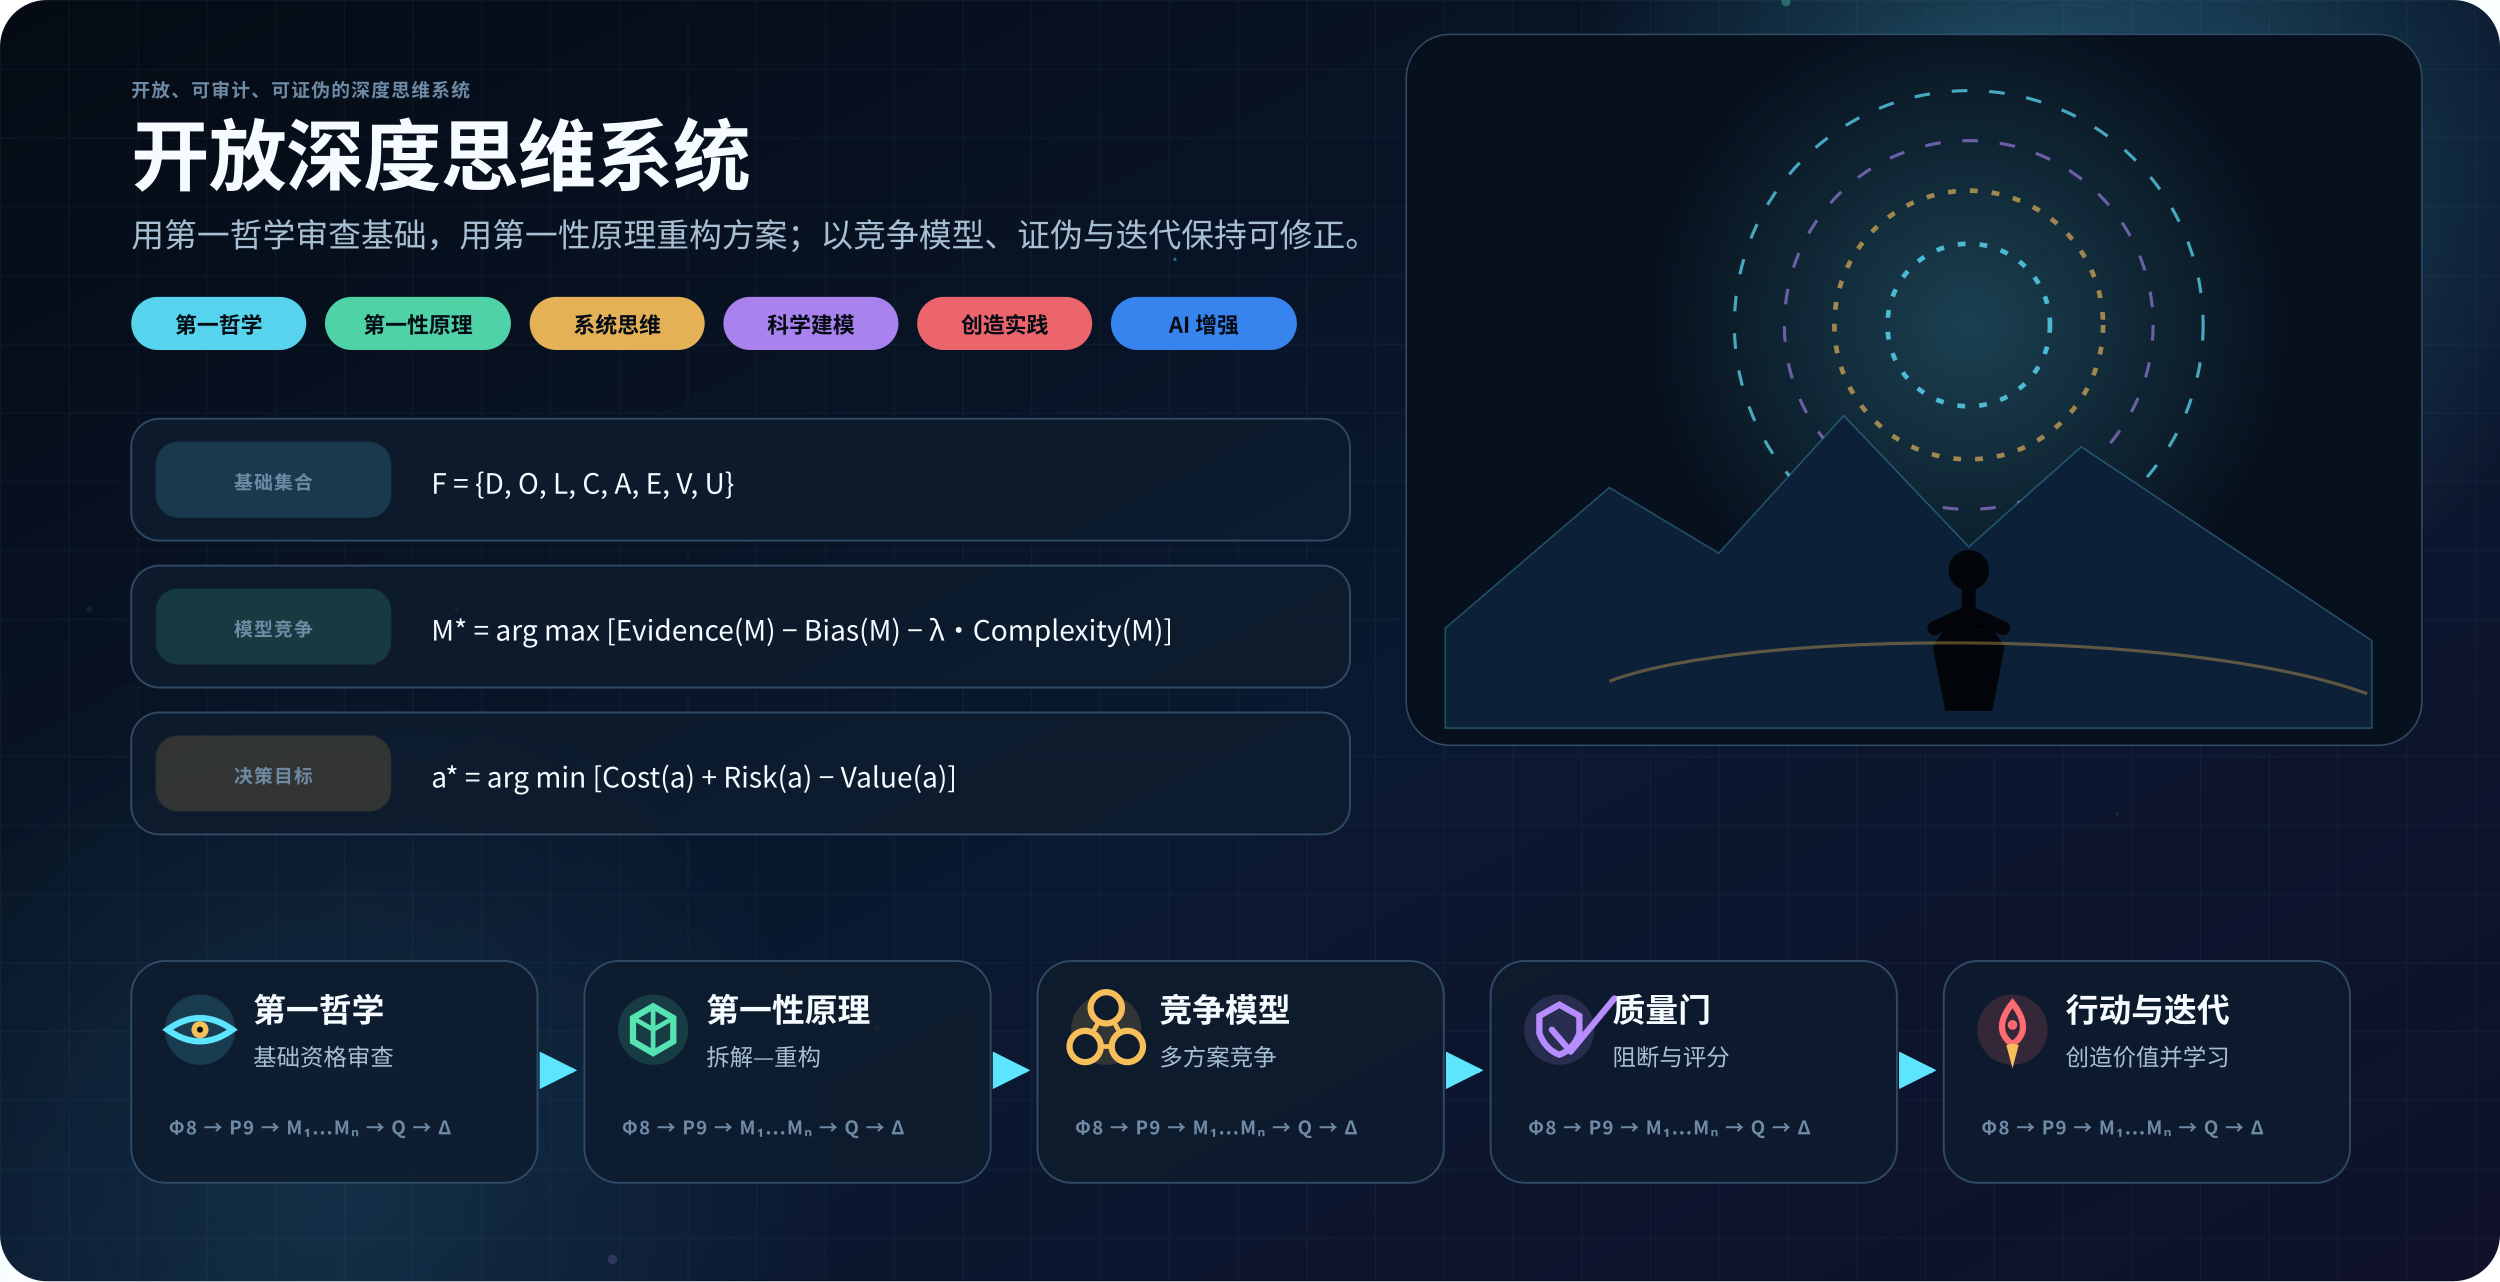
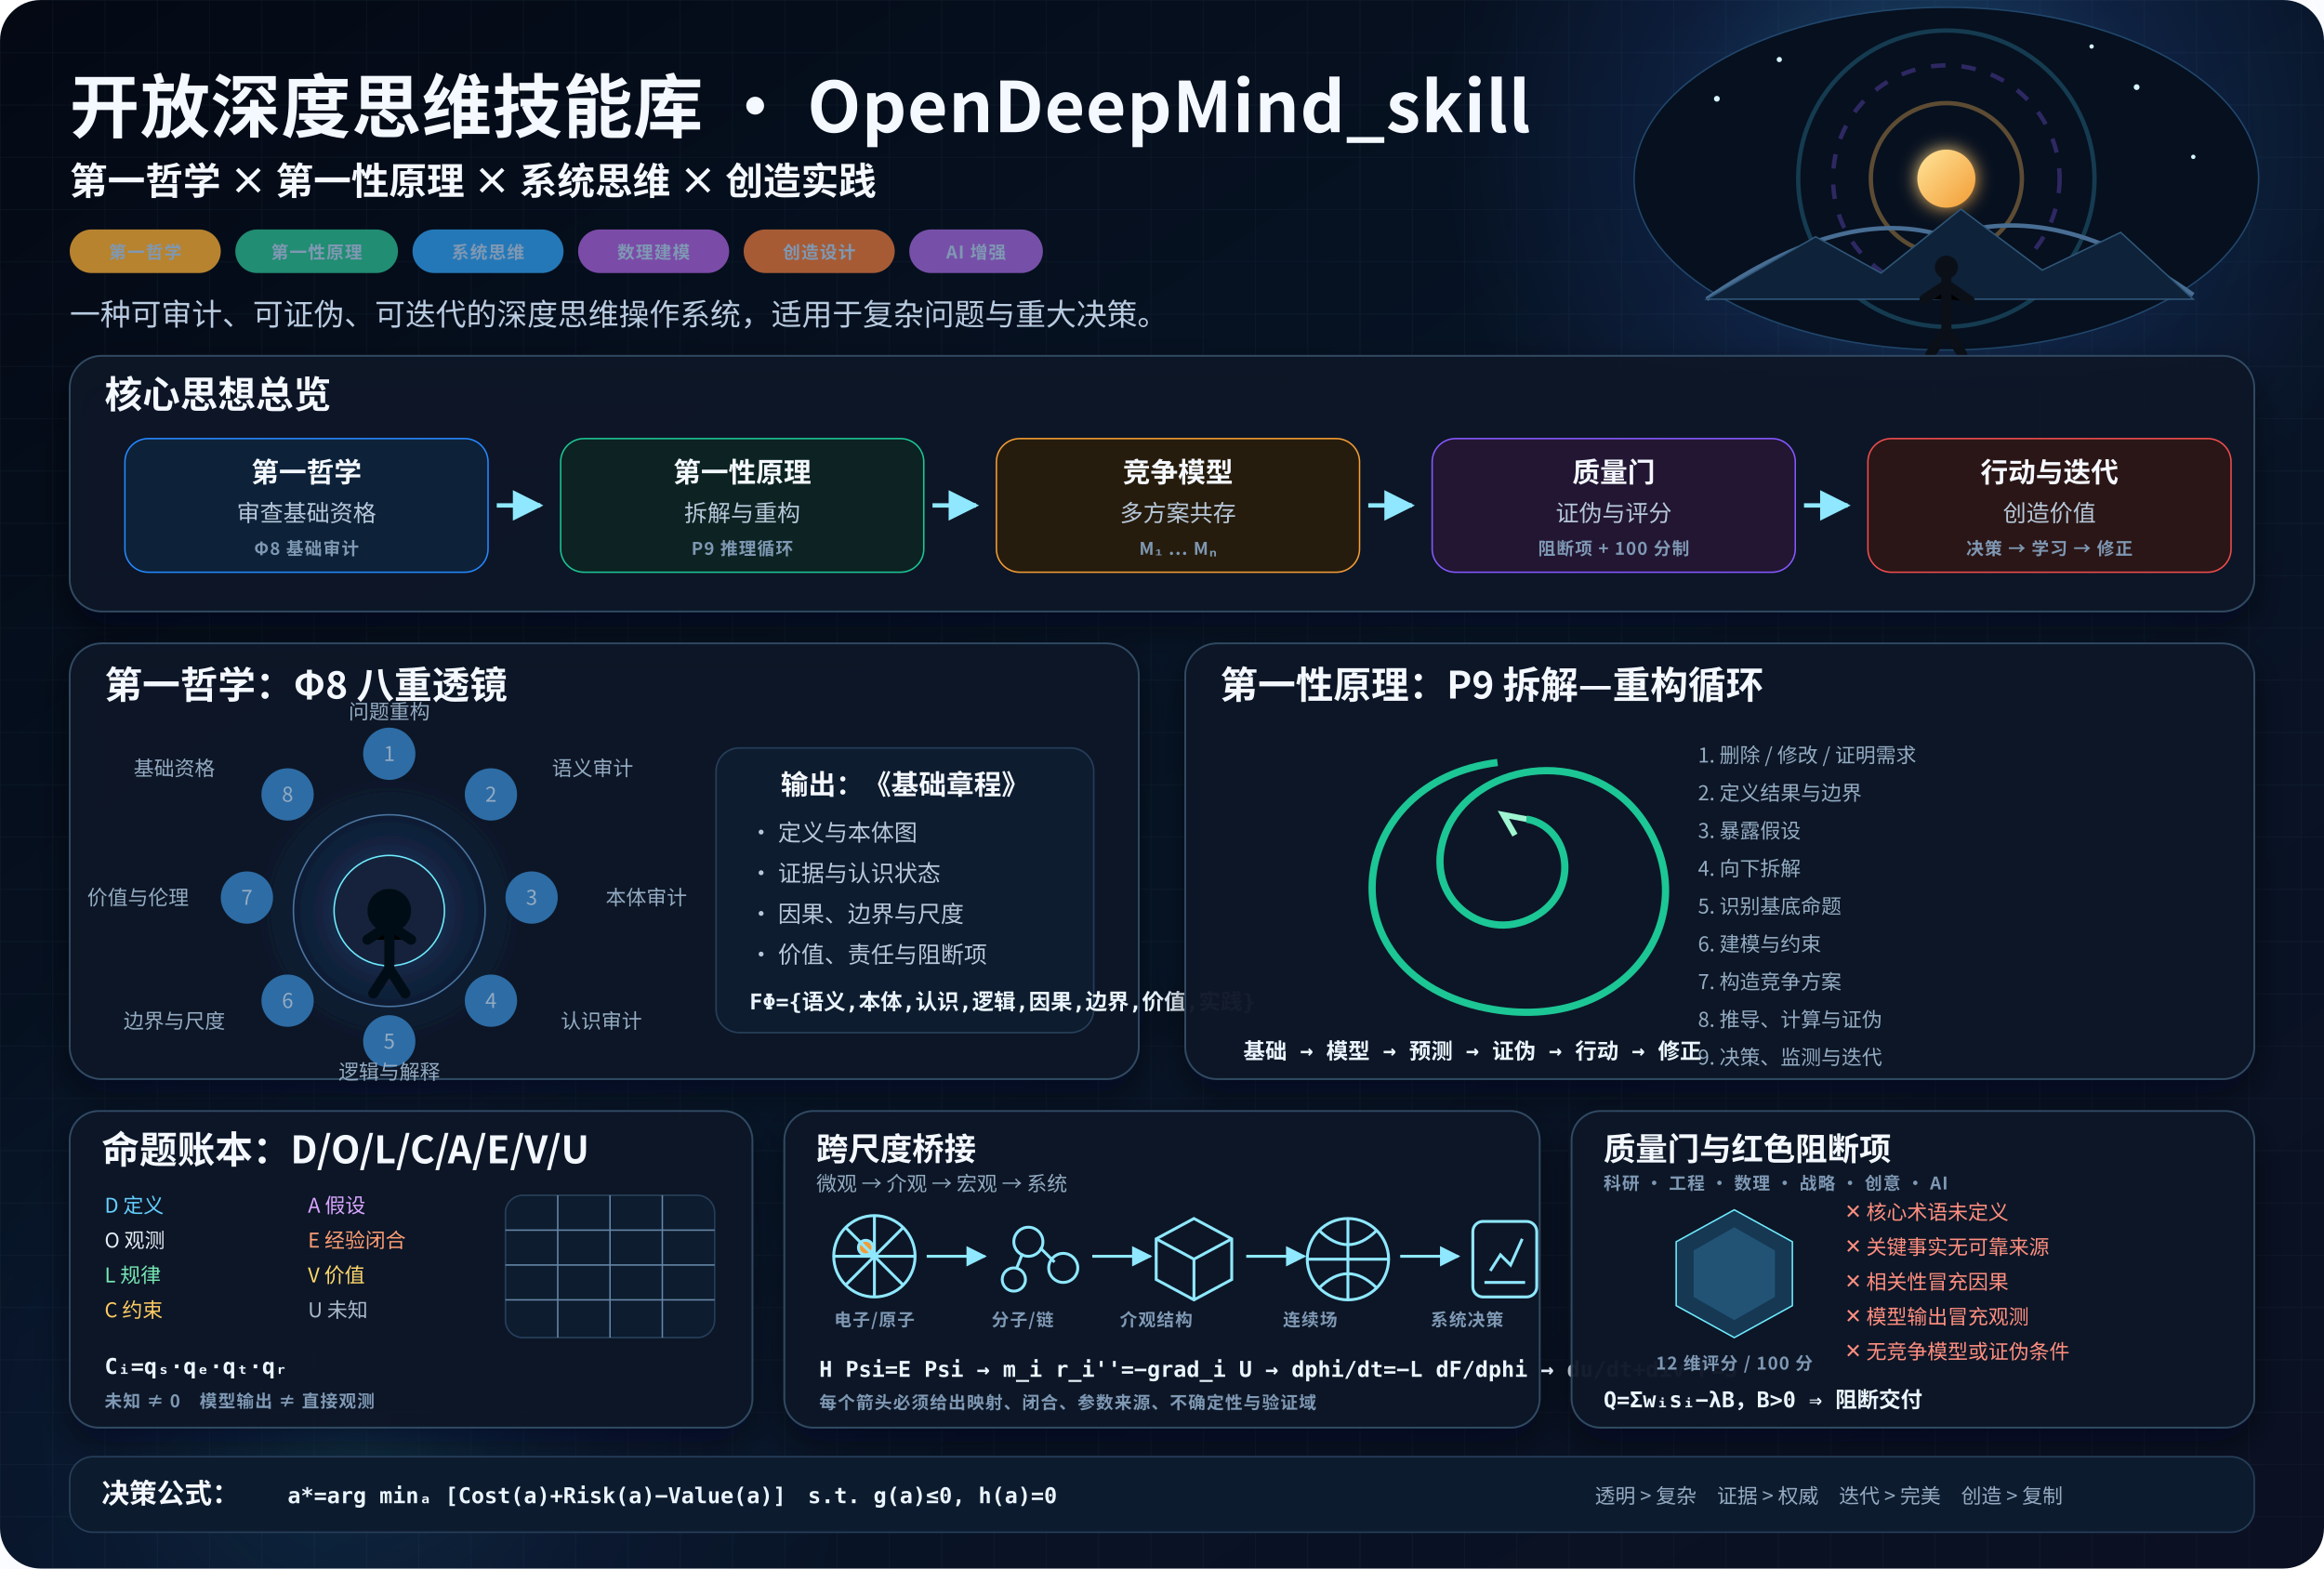
- <svg xmlns="http://www.w3.org/2000/svg" width="1600" height="820" viewBox="0 0 1600 820" role="img" aria-labelledby="title desc">
+ <svg xmlns="http://www.w3.org/2000/svg" width="1600" height="1080" viewBox="0 0 1600 1080" role="img" aria-labelledby="title desc">
  <defs>
-     <linearGradient id="hero-zh-bg" x1="0" y1="0" x2="1" y2="1">
-       <stop offset="0" stop-color="#050b14" />
-       <stop offset=".55" stop-color="#0a1930" />
-       <stop offset="1" stop-color="#10112a" />
-     </linearGradient>
-     <linearGradient id="hero-zh-cyan" x1="0" y1="0" x2="1" y2="1">
-       <stop offset="0" stop-color="#5de4ff" />
-       <stop offset="1" stop-color="#3c8dff" />
-     </linearGradient>
-     <linearGradient id="hero-zh-gold" x1="0" y1="0" x2="1" y2="1">
-       <stop offset="0" stop-color="#ffe29a" />
-       <stop offset="1" stop-color="#f7bf5a" />
-     </linearGradient>
-     <linearGradient id="hero-zh-violet" x1="0" y1="0" x2="1" y2="1">
-       <stop offset="0" stop-color="#e7c8ff" />
-       <stop offset="1" stop-color="#b68cff" />
-     </linearGradient>
-     <linearGradient id="hero-zh-mint" x1="0" y1="0" x2="1" y2="1">
-       <stop offset="0" stop-color="#b5ffe7" />
-       <stop offset="1" stop-color="#55e3b2" />
-     </linearGradient>
-     <radialGradient id="hero-zh-halo">
-       <stop offset="0" stop-color="#5de4ff" stop-opacity=".32" />
-       <stop offset="1" stop-color="#5de4ff" stop-opacity="0" />
+     <linearGradient id="bg" x1="0" y1="0" x2="1" y2="1">
+       <stop offset="0" stop-color="#040914" />
+       <stop offset=".52" stop-color="#071527" />
+       <stop offset="1" stop-color="#0b1022" />
+     </linearGradient>
+     <radialGradient id="halo">
+       <stop offset="0" stop-color="#4edcff" stop-opacity=".35" />
+       <stop offset=".52" stop-color="#447cff" stop-opacity=".12" />
+       <stop offset="1" stop-color="#447cff" stop-opacity="0" />
    </radialGradient>
-     <pattern id="hero-zh-grid" width="44" height="44" patternUnits="userSpaceOnUse">
-       <path d="M44 0H0V44" fill="none" stroke="#7aa2cc" stroke-opacity=".08" stroke-width="1" />
+     <linearGradient id="cyan" x1="0" y1="0" x2="1" y2="1">
+       <stop offset="0" stop-color="#70ecff" />
+       <stop offset="1" stop-color="#2788ff" />
+     </linearGradient>
+     <linearGradient id="mint" x1="0" y1="0" x2="1" y2="1">
+       <stop offset="0" stop-color="#9ff6d1" />
+       <stop offset="1" stop-color="#1bc695" />
+     </linearGradient>
+     <linearGradient id="gold" x1="0" y1="0" x2="1" y2="1">
+       <stop offset="0" stop-color="#ffe59a" />
+       <stop offset="1" stop-color="#f39c35" />
+     </linearGradient>
+     <linearGradient id="violet" x1="0" y1="0" x2="1" y2="1">
+       <stop offset="0" stop-color="#e1b4ff" />
+       <stop offset="1" stop-color="#8758ff" />
+     </linearGradient>
+     <linearGradient id="red" x1="0" y1="0" x2="1" y2="1">
+       <stop offset="0" stop-color="#ff9c8b" />
+       <stop offset="1" stop-color="#f04d4d" />
+     </linearGradient>
+     <pattern id="grid" width="36" height="36" patternUnits="userSpaceOnUse">
+       <path d="M36 0H0V36" fill="none" stroke="#8fb8dd" stroke-opacity=".055" />
    </pattern>
-     <filter id="hero-zh-glow" x="-70%" y="-70%" width="240%" height="240%">
-       <feGaussianBlur stdDeviation="7" result="b" />
+     <filter id="shadow" x="-20%" y="-20%" width="140%" height="160%">
+       <feDropShadow dx="0" dy="10" stdDeviation="12" flood-color="#00050d" flood-opacity=".55" />
+     </filter>
+     <filter id="glow" x="-80%" y="-80%" width="260%" height="260%">
+       <feGaussianBlur stdDeviation="6" result="b" />
      <feMerge>
        <feMergeNode in="b" />
        <feMergeNode in="SourceGraphic" />
      </feMerge>
    </filter>
-     <filter id="hero-zh-shadow" x="-40%" y="-40%" width="180%" height="190%">
-       <feDropShadow dx="0" dy="12" stdDeviation="12" flood-color="#000814" flood-opacity=".25" />
-     </filter>
-     <marker id="hero-zh-arrow" viewBox="0 0 10 10" refX="9" refY="5" markerWidth="8" markerHeight="8" orient="auto">
-       <path d="M0 0L10 5L0 10Z" fill="#5de4ff" />
+     <marker id="arrow" viewBox="0 0 10 10" refX="9" refY="5" markerWidth="7" markerHeight="7" orient="auto">
+       <path d="M0 0L10 5L0 10Z" fill="#8fe8ff" />
    </marker>
-     <clipPath id="hero-zh-sceneclip">
-       <rect x="870" y="0" width="730" height="480" rx="28" />
-     </clipPath>
-     <linearGradient id="hero-zh-fade" x1="0" x2="1">
-       <stop offset="0" stop-color="#050b14" stop-opacity="1" />
-       <stop offset=".35" stop-color="#050b14" stop-opacity=".55" />
-       <stop offset="1" stop-color="#050b14" stop-opacity="0" />
-     </linearGradient>
-     <style>
-         .title{font:700 50px Noto Sans CJK SC,Microsoft YaHei,PingFang SC,sans-serif;fill:#f5fbff;letter-spacing:-.5px}
-         .subtitle{font:400 21px Noto Sans CJK SC,Microsoft YaHei,PingFang SC,sans-serif;fill:#a8bfd3}
-         .h2{font:700 29px Noto Sans CJK SC,Microsoft YaHei,PingFang SC,sans-serif;fill:#f5fbff}
-         .h3{font:700 21px Noto Sans CJK SC,Microsoft YaHei,PingFang SC,sans-serif;fill:#f5fbff}
-         .body{font:400 18px Noto Sans CJK SC,Microsoft YaHei,PingFang SC,sans-serif;fill:#a8bfd3}
-         .small{font:500 15px Noto Sans CJK SC,Microsoft YaHei,PingFang SC,sans-serif;fill:#a8bfd3}
-         .tiny{font:700 12px Noto Sans CJK SC,Microsoft YaHei,PingFang SC,sans-serif;fill:#6f8aa5;letter-spacing:.8px}
-         .formula{font:500 18px Noto Sans CJK SC,DejaVu Sans Mono,monospace;fill:#f5fbff}
-         .formula2{font:600 21px Noto Sans CJK SC,DejaVu Sans,serif;fill:#f5fbff}
-         .card{fill:#0e1c2e;fill-opacity:.84;stroke:#314a66;stroke-width:1.2}
-         .card2{fill:#101f34;fill-opacity:.84;stroke:#314a66;stroke-width:1.1}
-       </style>
+     <style>.t{font-family:"Microsoft YaHei","PingFang SC","Noto Sans CJK SC",Arial,sans-serif;fill:#f4f8ff}.title{font-size:48px;font-weight:800;letter-spacing:.5px}.sub{font-size:21px;font-weight:500;fill:#b9cbe0}.h2{font-size:26px;font-weight:800}.h3{font-size:19px;font-weight:750}.body{font-size:16px;font-weight:450;fill:#b7c8da}.small{font-size:14px;font-weight:500;fill:#94abc2}.tiny{font-size:12px;font-weight:700;fill:#7f98b3;letter-spacing:.7px}.formula{font-family:"JetBrains Mono","DejaVu Sans Mono",monospace;font-size:15px;font-weight:600;fill:#eaf5ff}.card{fill:#0b1727;fill-opacity:.93;stroke:#314962;stroke-width:1.25}.soft{fill:#0d1b2e;stroke:#263e59;stroke-width:1.1}</style>
  </defs>
-   <rect width="1600" height="820" rx="30" fill="url(#hero-zh-bg)" />
-   <rect width="1600" height="820" rx="30" fill="url(#hero-zh-grid)" />
-   <circle cx="971" cy="275" r="3" fill="#b68cff" opacity="0.30" />
-   <circle cx="292" cy="390" r="1" fill="#55e3b2" opacity="0.50" />
-   <circle cx="561" cy="658" r="2" fill="#f7bf5a" opacity="0.37" />
-   <circle cx="1143" cy="1" r="3" fill="#55e3b2" opacity="0.34" />
-   <circle cx="752" cy="166" r="1" fill="#5de4ff" opacity="0.46" />
-   <circle cx="1180" cy="204" r="1" fill="#b68cff" opacity="0.30" />
-   <circle cx="1395" cy="414" r="1" fill="#5de4ff" opacity="0.09" />
-   <circle cx="1355" cy="521" r="1" fill="#55e3b2" opacity="0.12" />
-   <circle cx="908" cy="115" r="3" fill="#f7bf5a" opacity="0.26" />
-   <circle cx="1104" cy="320" r="2" fill="#5de4ff" opacity="0.31" />
-   <circle cx="1136" cy="175" r="2" fill="#55e3b2" opacity="0.42" />
-   <circle cx="1244" cy="428" r="3" fill="#55e3b2" opacity="0.33" />
-   <circle cx="1247" cy="393" r="2" fill="#5de4ff" opacity="0.09" />
-   <circle cx="392" cy="806" r="3" fill="#b68cff" opacity="0.19" />
-   <circle cx="1413" cy="394" r="3" fill="#b68cff" opacity="0.21" />
-   <circle cx="481" cy="343" r="1" fill="#f7bf5a" opacity="0.24" />
-   <circle cx="57" cy="390" r="2" fill="#5de4ff" opacity="0.09" />
-   <circle cx="454" cy="691" r="2" fill="#f7bf5a" opacity="0.10" />
-   <circle cx="1320" cy="120" r="330" fill="url(#hero-zh-halo)" />
-   <circle cx="210" cy="760" r="330" fill="url(#hero-zh-halo)" opacity=".35" />
-   <rect x="900" y="22" width="650" height="455" rx="28" fill="#07101d" stroke="#314a66" />
-   <circle cx="1260" cy="208" r="205" fill="url(#hero-zh-halo)" opacity=".72" />
-   <circle cx="1260" cy="208" r="150" fill="none" stroke="#5de4ff" stroke-width="2" opacity="0.7" stroke-dasharray="10 14" />
-   <circle cx="1260" cy="208" r="118" fill="none" stroke="#b68cff" stroke-width="2" opacity="0.56" stroke-dasharray="10 14" />
-   <circle cx="1260" cy="208" r="86" fill="none" stroke="#f7bf5a" stroke-width="3" opacity="0.62" stroke-dasharray="5 9" />
-   <circle cx="1260" cy="208" r="52" fill="none" stroke="#5de4ff" stroke-width="3" opacity="0.76" stroke-dasharray="5 9" />
-   <path d="M925 402 L1030 312 L1100 354 L1180 266 L1260 350 L1332 286 L1518 410 V466 H925Z" fill="#0c2037" stroke="#5de4ff" stroke-opacity=".28" />
-   <path d="M1237 414 Q1260 373 1283 414 L1275 455 H1245Z" fill="#02060b" />
-   <circle cx="1260" cy="365" r="13" fill="#02060b" />
-   <path d="M1260 378V437M1238 402L1260 392L1282 402" stroke="#02060b" stroke-width="9" stroke-linecap="round" />
-   <path d="M1030 436 C1120 402 1400 402 1515 444" fill="none" stroke="#f7bf5a" stroke-width="2" opacity=".35" />
-   <text x="84" y="62" class="tiny">开放、可审计、可证伪的深度思维系统</text>
-   <text x="84" y="118" class="title">开放深度思维系统</text>
-   <text x="84" y="158" class="subtitle">用第一哲学审查基础，用第一性原理重构方案；以竞争模型、证伪与迭代保持可修正。</text>
-   <rect x="84" y="190" width="112" height="34" rx="17" fill="#5de4ff" opacity=".92" />
-   <text x="140.0" y="213" text-anchor="middle" style="font:700 14px Noto Sans CJK SC,Microsoft YaHei,PingFang SC,sans-serif;fill:#050b14">第一哲学</text>
-   <rect x="208" y="190" width="119" height="34" rx="17" fill="#55e3b2" opacity=".92" />
-   <text x="267.5" y="213" text-anchor="middle" style="font:700 14px Noto Sans CJK SC,Microsoft YaHei,PingFang SC,sans-serif;fill:#050b14">第一性原理</text>
-   <rect x="339" y="190" width="112" height="34" rx="17" fill="#f7bf5a" opacity=".92" />
-   <text x="395.0" y="213" text-anchor="middle" style="font:700 14px Noto Sans CJK SC,Microsoft YaHei,PingFang SC,sans-serif;fill:#050b14">系统思维</text>
-   <rect x="463" y="190" width="112" height="34" rx="17" fill="#b68cff" opacity=".92" />
-   <text x="519.0" y="213" text-anchor="middle" style="font:700 14px Noto Sans CJK SC,Microsoft YaHei,PingFang SC,sans-serif;fill:#050b14">科学建模</text>
-   <rect x="587" y="190" width="112" height="34" rx="17" fill="#ff6b72" opacity=".92" />
-   <text x="643.0" y="213" text-anchor="middle" style="font:700 14px Noto Sans CJK SC,Microsoft YaHei,PingFang SC,sans-serif;fill:#050b14">创造实践</text>
-   <rect x="711" y="190" width="119" height="34" rx="17" fill="#3c8dff" opacity=".92" />
-   <text x="770.5" y="213" text-anchor="middle" style="font:700 14px Noto Sans CJK SC,Microsoft YaHei,PingFang SC,sans-serif;fill:#050b14">AI 增强</text>
-   <rect x="84" y="268" width="780" height="78" rx="18" class="card" />
-   <rect x="100" y="283" width="150" height="48" rx="14" fill="#5de4ff" opacity=".16" stroke="#5de4ff" stroke-opacity=".6" />
-   <text x="175" y="313" text-anchor="middle" class="tiny" fill="#5de4ff">基础集合</text>
-   <text x="276" y="316" class="formula">F = {D, O, L, C, A, E, V, U}</text>
-   <rect x="84" y="362" width="780" height="78" rx="18" class="card" />
-   <rect x="100" y="377" width="150" height="48" rx="14" fill="#55e3b2" opacity=".16" stroke="#55e3b2" stroke-opacity=".6" />
-   <text x="175" y="407" text-anchor="middle" class="tiny" fill="#55e3b2">模型竞争</text>
-   <text x="276" y="410" class="formula">M* = arg max [Evidence(M) − Bias(M) − λ·Complexity(M)]</text>
-   <rect x="84" y="456" width="780" height="78" rx="18" class="card" />
-   <rect x="100" y="471" width="150" height="48" rx="14" fill="#f7bf5a" opacity=".16" stroke="#f7bf5a" stroke-opacity=".6" />
-   <text x="175" y="501" text-anchor="middle" class="tiny" fill="#f7bf5a">决策目标</text>
-   <text x="276" y="504" class="formula">a* = arg min [Cost(a) + Risk(a) − Value(a)]</text>
-   <rect x="84" y="615" width="260" height="142" rx="22" class="card" />
-   <circle cx="128" cy="659" r="22" fill="#5de4ff" opacity=".16" stroke="#5de4ff" />
-   <path d="M107.2,659 Q128,644.05 148.8,659 Q128,673.95 107.2,659Z" fill="none" stroke="#5de4ff" stroke-width="4" />
-   <circle cx="128" cy="659" r="5.46" fill="#f7bf5a" />
-   <circle cx="128" cy="659" r="1.95" fill="#050b14" />
-   <text x="162" y="654" class="h3">第一哲学</text>
-   <text x="162" y="682" class="small">基础资格审查</text>
-   <text x="108" y="726" class="tiny">Φ8 → P9 → M₁…Mₙ → Q → Δ</text>
-   <line x1="349" y1="685" x2="367" y2="685" stroke="#5de4ff" stroke-width="3" marker-end="url(#hero-zh-arrow)" />
-   <rect x="374" y="615" width="260" height="142" rx="22" class="card" />
-   <circle cx="418" cy="659" r="22" fill="#55e3b2" opacity=".16" stroke="#55e3b2" />
-   <polygon points="418,644 430.9,651.5 430.9,666.5 418,674 405.1,666.5 405.1,651.5" fill="none" stroke="#55e3b2" stroke-width="4" />
-   <path d="M418,644V674M405.1,651.5L418,659L430.9,651.5" fill="none" stroke="#55e3b2" stroke-width="3" />
-   <text x="452" y="654" class="h3">第一性原理</text>
-   <text x="452" y="682" class="small">拆解—重构</text>
-   <text x="398" y="726" class="tiny">Φ8 → P9 → M₁…Mₙ → Q → Δ</text>
-   <line x1="639" y1="685" x2="657" y2="685" stroke="#5de4ff" stroke-width="3" marker-end="url(#hero-zh-arrow)" />
-   <rect x="664" y="615" width="260" height="142" rx="22" class="card" />
-   <circle cx="708" cy="659" r="22" fill="#f7bf5a" opacity=".16" stroke="#f7bf5a" />
-   <line x1="708" y1="645" x2="694.5" y2="669.75" stroke="#f7bf5a" stroke-width="3" />
-   <line x1="694.5" y1="669.75" x2="721.5" y2="669.75" stroke="#f7bf5a" stroke-width="3" />
-   <line x1="721.5" y1="669.75" x2="708" y2="645" stroke="#f7bf5a" stroke-width="3" />
-   <circle cx="708" cy="645" r="10" fill="#0e1c2e" stroke="#f7bf5a" stroke-width="4" />
-   <circle cx="694.5" cy="669.75" r="10" fill="#0e1c2e" stroke="#f7bf5a" stroke-width="4" />
-   <circle cx="721.5" cy="669.75" r="10" fill="#0e1c2e" stroke="#f7bf5a" stroke-width="4" />
-   <text x="742" y="654" class="h3">竞争模型</text>
-   <text x="742" y="682" class="small">多方案竞争</text>
-   <text x="688" y="726" class="tiny">Φ8 → P9 → M₁…Mₙ → Q → Δ</text>
-   <line x1="929" y1="685" x2="947" y2="685" stroke="#5de4ff" stroke-width="3" marker-end="url(#hero-zh-arrow)" />
-   <rect x="954" y="615" width="260" height="142" rx="22" class="card" />
-   <circle cx="998" cy="659" r="22" fill="#b68cff" opacity=".16" stroke="#b68cff" />
-   <path d="M998,643 L1010.8,650.2 V661.4 Q1006.8,671.8 998,675 Q989.2,671.8 985.2,661.4 V650.2Z" fill="none" stroke="#b68cff" stroke-width="4" />
-   <path d="M993.2,659 l12,14 l28,-34" fill="none" stroke="#b68cff" stroke-width="4" stroke-linecap="round" stroke-linejoin="round" />
-   <text x="1032" y="654" class="h3">质量门</text>
-   <text x="1032" y="682" class="small">阻断与评分</text>
-   <text x="978" y="726" class="tiny">Φ8 → P9 → M₁…Mₙ → Q → Δ</text>
-   <line x1="1219" y1="685" x2="1237" y2="685" stroke="#5de4ff" stroke-width="3" marker-end="url(#hero-zh-arrow)" />
-   <rect x="1244" y="615" width="260" height="142" rx="22" class="card" />
-   <circle cx="1288" cy="659" r="22" fill="#ff6b72" opacity=".16" stroke="#ff6b72" />
-   <path d="M1288,642 C1298.2,654.75 1295.65,663.25 1288,668.35 C1280.35,663.25 1277.8,654.75 1288,642Z" fill="none" stroke="#ff6b72" stroke-width="4" />
-   <circle cx="1288" cy="655.94" r="3.06" fill="#ff6b72" />
-   <path d="M1285.96,668.35 L1288,676 L1290.04,668.35" fill="none" stroke="#f7bf5a" stroke-width="4" />
-   <text x="1322" y="654" class="h3">行动与迭代</text>
-   <text x="1322" y="682" class="small">创造价值并学习</text>
-   <text x="1268" y="726" class="tiny">Φ8 → P9 → M₁…Mₙ → Q → Δ</text>
+   <rect width="1600" height="1080" rx="28" fill="url(#bg)" />
+   <rect width="1600" height="1080" rx="28" fill="url(#grid)" />
+   <circle cx="1320" cy="100" r="330" fill="url(#halo)" />
+   <circle cx="245" cy="980" r="360" fill="url(#halo)" opacity=".35" />
+   <g transform="translate(48,46)">
+     <text class="t title" x="0" y="45">开放深度思维技能库 · OpenDeepMind_skill</text>
+     <text class="t h2" x="0" y="88">第一哲学 × 第一性原理 × 系统思维 × 创造实践</text>
+     <g transform="translate(0,112)">
+       <rect width="104" height="30" rx="15" fill="#b7832f" />
+       <text class="t tiny" x="52" y="20" text-anchor="middle" fill="#08111d">第一哲学</text>
+       <rect x="114" width="112" height="30" rx="15" fill="#218d72" />
+       <text class="t tiny" x="170" y="20" text-anchor="middle" fill="#08111d">第一性原理</text>
+       <rect x="236" width="104" height="30" rx="15" fill="#2578b7" />
+       <text class="t tiny" x="288" y="20" text-anchor="middle" fill="#08111d">系统思维</text>
+       <rect x="350" width="104" height="30" rx="15" fill="#7b4ba8" />
+       <text class="t tiny" x="402" y="20" text-anchor="middle" fill="#08111d">数理建模</text>
+       <rect x="464" width="104" height="30" rx="15" fill="#a65b35" />
+       <text class="t tiny" x="516" y="20" text-anchor="middle" fill="#08111d">创造设计</text>
+       <rect x="578" width="92" height="30" rx="15" fill="#7650a8" />
+       <text class="t tiny" x="624" y="20" text-anchor="middle" fill="#08111d">AI 增强</text>
+     </g>
+     <text class="t sub" x="0" y="178">一种可审计、可证伪、可迭代的深度思维操作系统，适用于复杂问题与重大决策。</text>
+   </g>
+   <g transform="translate(1120,18)">
+     <ellipse cx="220" cy="105" rx="215" ry="118" fill="#06101f" stroke="#21476c" />
+     <circle cx="220" cy="105" r="102" fill="none" stroke="#4ad8ff" stroke-opacity=".22" stroke-width="3" />
+     <circle cx="220" cy="105" r="78" fill="none" stroke="#8c62ff" stroke-opacity=".30" stroke-width="3" stroke-dasharray="10 11" />
+     <circle cx="220" cy="105" r="52" fill="none" stroke="#ffbd59" stroke-opacity=".35" stroke-width="3" />
+     <circle cx="220" cy="105" r="20" fill="url(#gold)" filter="url(#glow)" />
+     <path d="M55 188 Q150 122 220 145 Q295 118 390 185" fill="none" stroke="#496e94" stroke-width="3" />
+     <path d="M55 188 L130 145 L175 170 L230 126 L286 168 L340 142 L390 188Z" fill="#0e2239" stroke="#305779" />
+     <circle cx="220" cy="166" r="8" fill="#0b1018" />
+     <path d="M220 174V209M205 188L220 178L236 189M220 209L209 226M220 209L231 226" stroke="#0b1018" stroke-width="7" stroke-linecap="round" />
+     <g fill="#d8f6ff">
+       <circle cx="62" cy="50" r="2" />
+       <circle cx="105" cy="23" r="1.8" />
+       <circle cx="351" cy="42" r="2" />
+       <circle cx="320" cy="14" r="1.5" />
+       <circle cx="390" cy="90" r="1.5" />
+     </g>
+   </g>
+   <g transform="translate(48,245)" filter="url(#shadow)">
+     <rect width="1504" height="176" rx="22" class="card" />
+     <text class="t h2" x="24" y="36">核心思想总览</text>
+     <g transform="translate(38,57)">
+       <rect width="250" height="92" rx="16" fill="#0b2037" stroke="#2788ff" />
+       <text class="t h3" x="125" y="30" text-anchor="middle" fill="#70ecff">第一哲学</text>
+       <text class="t body" x="125" y="57" text-anchor="middle">审查基础资格</text>
+       <text class="t tiny" x="125" y="80" text-anchor="middle">Φ8 基础审计</text>
+       <line x1="256" y1="46" x2="286" y2="46" stroke="#8fe8ff" stroke-width="3" marker-end="url(#arrow)" />
+       <rect x="300" width="250" height="92" rx="16" fill="#0b2422" stroke="#1bc695" />
+       <text class="t h3" x="425" y="30" text-anchor="middle" fill="#9ff6d1">第一性原理</text>
+       <text class="t body" x="425" y="57" text-anchor="middle">拆解与重构</text>
+       <text class="t tiny" x="425" y="80" text-anchor="middle">P9 推理循环</text>
+       <line x1="556" y1="46" x2="586" y2="46" stroke="#8fe8ff" stroke-width="3" marker-end="url(#arrow)" />
+       <rect x="600" width="250" height="92" rx="16" fill="#271d0d" stroke="#f39c35" />
+       <text class="t h3" x="725" y="30" text-anchor="middle" fill="#ffe59a">竞争模型</text>
+       <text class="t body" x="725" y="57" text-anchor="middle">多方案共存</text>
+       <text class="t tiny" x="725" y="80" text-anchor="middle">M₁ … Mₙ</text>
+       <line x1="856" y1="46" x2="886" y2="46" stroke="#8fe8ff" stroke-width="3" marker-end="url(#arrow)" />
+       <rect x="900" width="250" height="92" rx="16" fill="#211632" stroke="#8758ff" />
+       <text class="t h3" x="1025" y="30" text-anchor="middle" fill="#e1b4ff">质量门</text>
+       <text class="t body" x="1025" y="57" text-anchor="middle">证伪与评分</text>
+       <text class="t tiny" x="1025" y="80" text-anchor="middle">阻断项 + 100 分制</text>
+       <line x1="1156" y1="46" x2="1186" y2="46" stroke="#8fe8ff" stroke-width="3" marker-end="url(#arrow)" />
+       <rect x="1200" width="250" height="92" rx="16" fill="#2a1515" stroke="#f04d4d" />
+       <text class="t h3" x="1325" y="30" text-anchor="middle" fill="#ff9c8b">行动与迭代</text>
+       <text class="t body" x="1325" y="57" text-anchor="middle">创造价值</text>
+       <text class="t tiny" x="1325" y="80" text-anchor="middle">决策 → 学习 → 修正</text>
+     </g>
+   </g>
+   <g transform="translate(48,443)">
+     <g filter="url(#shadow)">
+       <rect width="736" height="300" rx="22" class="card" />
+       <text class="t h2" x="24" y="38" fill="#70ecff">第一哲学：Φ8 八重透镜</text>
+       <circle cx="220" cy="184" r="92" fill="url(#halo)" />
+       <circle cx="220" cy="184" r="66" fill="none" stroke="#4b75a0" />
+       <circle cx="220" cy="184" r="38" fill="#12243a" stroke="#70ecff" />
+       <circle cx="220" cy="184" r="15" fill="#050b12" />
+       <path d="M220 191V224M205 204L220 194L235 204M220 224L209 241M220 224L231 241" stroke="#050b12" stroke-width="7" stroke-linecap="round" />
+       <g class="t small" text-anchor="middle">
+         <circle cx="220" cy="76" r="18" fill="#2d6ca5" />
+         <text x="220" y="81">1</text>
+         <text x="220" y="52">问题重构</text>
+         <circle cx="290" cy="104" r="18" fill="#2d6ca5" />
+         <text x="290" y="109">2</text>
+         <text x="360" y="91">语义审计</text>
+         <circle cx="318" cy="175" r="18" fill="#2d6ca5" />
+         <text x="318" y="180">3</text>
+         <text x="397" y="180">本体审计</text>
+         <circle cx="290" cy="246" r="18" fill="#2d6ca5" />
+         <text x="290" y="251">4</text>
+         <text x="366" y="265">认识审计</text>
+         <circle cx="220" cy="274" r="18" fill="#2d6ca5" />
+         <text x="220" y="279">5</text>
+         <text x="220" y="300">逻辑与解释</text>
+         <circle cx="150" cy="246" r="18" fill="#2d6ca5" />
+         <text x="150" y="251">6</text>
+         <text x="72" y="265">边界与尺度</text>
+         <circle cx="122" cy="175" r="18" fill="#2d6ca5" />
+         <text x="122" y="180">7</text>
+         <text x="47" y="180">价值与伦理</text>
+         <circle cx="150" cy="104" r="18" fill="#2d6ca5" />
+         <text x="150" y="109">8</text>
+         <text x="72" y="91">基础资格</text>
+       </g>
+       <rect x="445" y="72" width="260" height="196" rx="16" class="soft" />
+       <text class="t h3" x="575" y="104" text-anchor="middle">输出：《基础章程》</text>
+       <text class="t body" x="468" y="136">• 定义与本体图</text>
+       <text class="t body" x="468" y="164">• 证据与认识状态</text>
+       <text class="t body" x="468" y="192">• 因果、边界与尺度</text>
+       <text class="t body" x="468" y="220">• 价值、责任与阻断项</text>
+       <text class="t formula" x="468" y="252">FΦ={语义,本体,认识,逻辑,因果,边界,价值,实践}</text>
+     </g>
+     <g transform="translate(768,0)" filter="url(#shadow)">
+       <rect width="736" height="300" rx="22" class="card" />
+       <text class="t h2" x="24" y="38" fill="#9ff6d1">第一性原理：P9 拆解—重构循环</text>
+       <path d="M215 82 C110 95 95 224 202 250 C304 274 362 185 313 119 C275 69 197 83 179 131 C162 176 208 210 244 186 C272 167 264 126 235 121" fill="none" stroke="#1bc695" stroke-width="5" />
+       <path d="M235 121l-16-3 8 14" fill="none" stroke="#9ff6d1" stroke-width="4" />
+       <g class="t small">
+         <text x="353" y="82">1. 删除 / 修改 / 证明需求</text>
+         <text x="353" y="108">2. 定义结果与边界</text>
+         <text x="353" y="134">3. 暴露假设</text>
+         <text x="353" y="160">4. 向下拆解</text>
+         <text x="353" y="186">5. 识别基底命题</text>
+         <text x="353" y="212">6. 建模与约束</text>
+         <text x="353" y="238">7. 构造竞争方案</text>
+         <text x="353" y="264">8. 推导、计算与证伪</text>
+         <text x="353" y="290">9. 决策、监测与迭代</text>
+       </g>
+       <text class="t formula" x="40" y="286">基础 → 模型 → 预测 → 证伪 → 行动 → 修正</text>
+     </g>
+   </g>
+   <g transform="translate(48,765)">
+     <g filter="url(#shadow)">
+       <rect width="470" height="218" rx="20" class="card" />
+       <text class="t h2" x="22" y="36">命题账本：D/O/L/C/A/E/V/U</text>
+       <g class="t small">
+         <text x="24" y="70" fill="#66cfff">D 定义</text>
+         <text x="24" y="94" fill="#e7eef7">O 观测</text>
+         <text x="24" y="118" fill="#77e6b3">L 规律</text>
+         <text x="24" y="142" fill="#ffcc62">C 约束</text>
+         <text x="164" y="70" fill="#d9a5ff">A 假设</text>
+         <text x="164" y="94" fill="#ff9e73">E 经验闭合</text>
+         <text x="164" y="118" fill="#ffd86c">V 价值</text>
+         <text x="164" y="142" fill="#aab9ca">U 未知</text>
+       </g>
+       <rect x="300" y="58" width="144" height="98" rx="12" class="soft" />
+       <g stroke="#6686a8" stroke-width="1">
+         <line x1="300" y1="82" x2="444" y2="82" />
+         <line x1="300" y1="106" x2="444" y2="106" />
+         <line x1="300" y1="130" x2="444" y2="130" />
+         <line x1="336" y1="58" x2="336" y2="156" />
+         <line x1="372" y1="58" x2="372" y2="156" />
+         <line x1="408" y1="58" x2="408" y2="156" />
+       </g>
+       <text class="t formula" x="24" y="181">Cᵢ=qₛ·qₑ·qₜ·qᵣ</text>
+       <text class="t tiny" x="24" y="204">未知 ≠ 0　模型输出 ≠ 直接观测</text>
+     </g>
+     <g transform="translate(492,0)" filter="url(#shadow)">
+       <rect width="520" height="218" rx="20" class="card" />
+       <text class="t h2" x="22" y="34" style="font-size:22px">跨尺度桥接</text>
+       <text class="t small" x="22" y="55">微观 → 介观 → 宏观 → 系统</text>
+       <g transform="translate(26,66)" stroke="#8fe8ff" fill="none" stroke-width="2">
+         <circle cx="36" cy="34" r="28" />
+         <circle cx="30" cy="28" r="5" fill="#f39c35" />
+         <path d="M8 34h56M36 6v56M16 14l40 40M56 14L16 54" />
+         <line x1="72" y1="34" x2="112" y2="34" marker-end="url(#arrow)" />
+         <circle cx="142" cy="24" r="10" />
+         <circle cx="166" cy="42" r="10" />
+         <circle cx="132" cy="50" r="8" />
+         <line x1="150" y1="28" x2="160" y2="38" />
+         <line x1="138" y1="32" x2="134" y2="42" />
+         <line x1="186" y1="34" x2="226" y2="34" marker-end="url(#arrow)" />
+         <polygon points="256,8 282,22 282,50 256,64 230,50 230,22" />
+         <path d="M230 22l26 14 26-14M256 36v28" />
+         <line x1="292" y1="34" x2="332" y2="34" marker-end="url(#arrow)" />
+         <circle cx="362" cy="36" r="28" />
+         <path d="M334 36h56M362 8v56M342 16q20 20 40 0M342 56q20-20 40 0" />
+         <line x1="398" y1="34" x2="438" y2="34" marker-end="url(#arrow)" />
+         <rect x="448" y="10" width="44" height="52" rx="7" />
+         <path d="M456 52h28M460 44l7-11 7 7 8-18" />
+       </g>
+       <g class="t tiny" text-anchor="middle">
+         <text x="62" y="148">电子/原子</text>
+         <text x="164" y="148">分子/链</text>
+         <text x="748" y="148" visibility="hidden">x</text>
+         <text x="750" y="148" visibility="hidden">x</text>
+         <text x="256" y="148">介观结构</text>
+         <text x="362" y="148">连续场</text>
+         <text x="470" y="148">系统决策</text>
+       </g>
+       <text class="t formula" x="24" y="183">H Psi=E Psi → m_i r_i''=−grad_i U → dphi/dt=−L dF/dphi → du/dt+div F=S</text>
+       <text class="t tiny" x="24" y="205">每个箭头必须给出映射、闭合、参数来源、不确定性与验证域</text>
+     </g>
+     <g transform="translate(1034,0)" filter="url(#shadow)">
+       <rect width="470" height="218" rx="20" class="card" />
+       <text class="t h2" x="22" y="34" style="font-size:22px">质量门与红色阻断项</text>
+       <text class="t tiny" x="22" y="54">科研 · 工程 · 数理 · 战略 · 创意 · AI</text>
+       <polygon points="112,68 152,90 152,134 112,156 72,134 72,90" fill="#163853" stroke="#70ecff" />
+       <polygon points="112,80 140,96 140,128 112,144 84,128 84,96" fill="#235d82" opacity=".7" />
+       <text class="t tiny" x="112" y="178" text-anchor="middle">12 维评分 / 100 分</text>
+       <g class="t small">
+         <text x="188" y="74" fill="#ff8f80">✕ 核心术语未定义</text>
+         <text x="188" y="98" fill="#ff8f80">✕ 关键事实无可靠来源</text>
+         <text x="188" y="122" fill="#ff8f80">✕ 相关性冒充因果</text>
+         <text x="188" y="146" fill="#ff8f80">✕ 模型输出冒充观测</text>
+         <text x="188" y="170" fill="#ff8f80">✕ 无竞争模型或证伪条件</text>
+       </g>
+       <text class="t formula" x="22" y="204">Q=Σwᵢsᵢ−λB，B&gt;0 ⇒ 阻断交付</text>
+     </g>
+   </g>
+   <g transform="translate(48,1003)">
+     <rect width="1504" height="52" rx="16" class="soft" />
+     <text class="t h3" x="22" y="32" fill="#ffe59a">决策公式：</text>
+     <text class="t formula" x="150" y="32">a*=arg minₐ [Cost(a)+Risk(a)−Value(a)]　s.t. g(a)≤0, h(a)=0</text>
+     <text class="t small" x="1050" y="32">透明 &gt; 复杂　证据 &gt; 权威　迭代 &gt; 完美　创造 &gt; 复制</text>
+   </g>
</svg>
